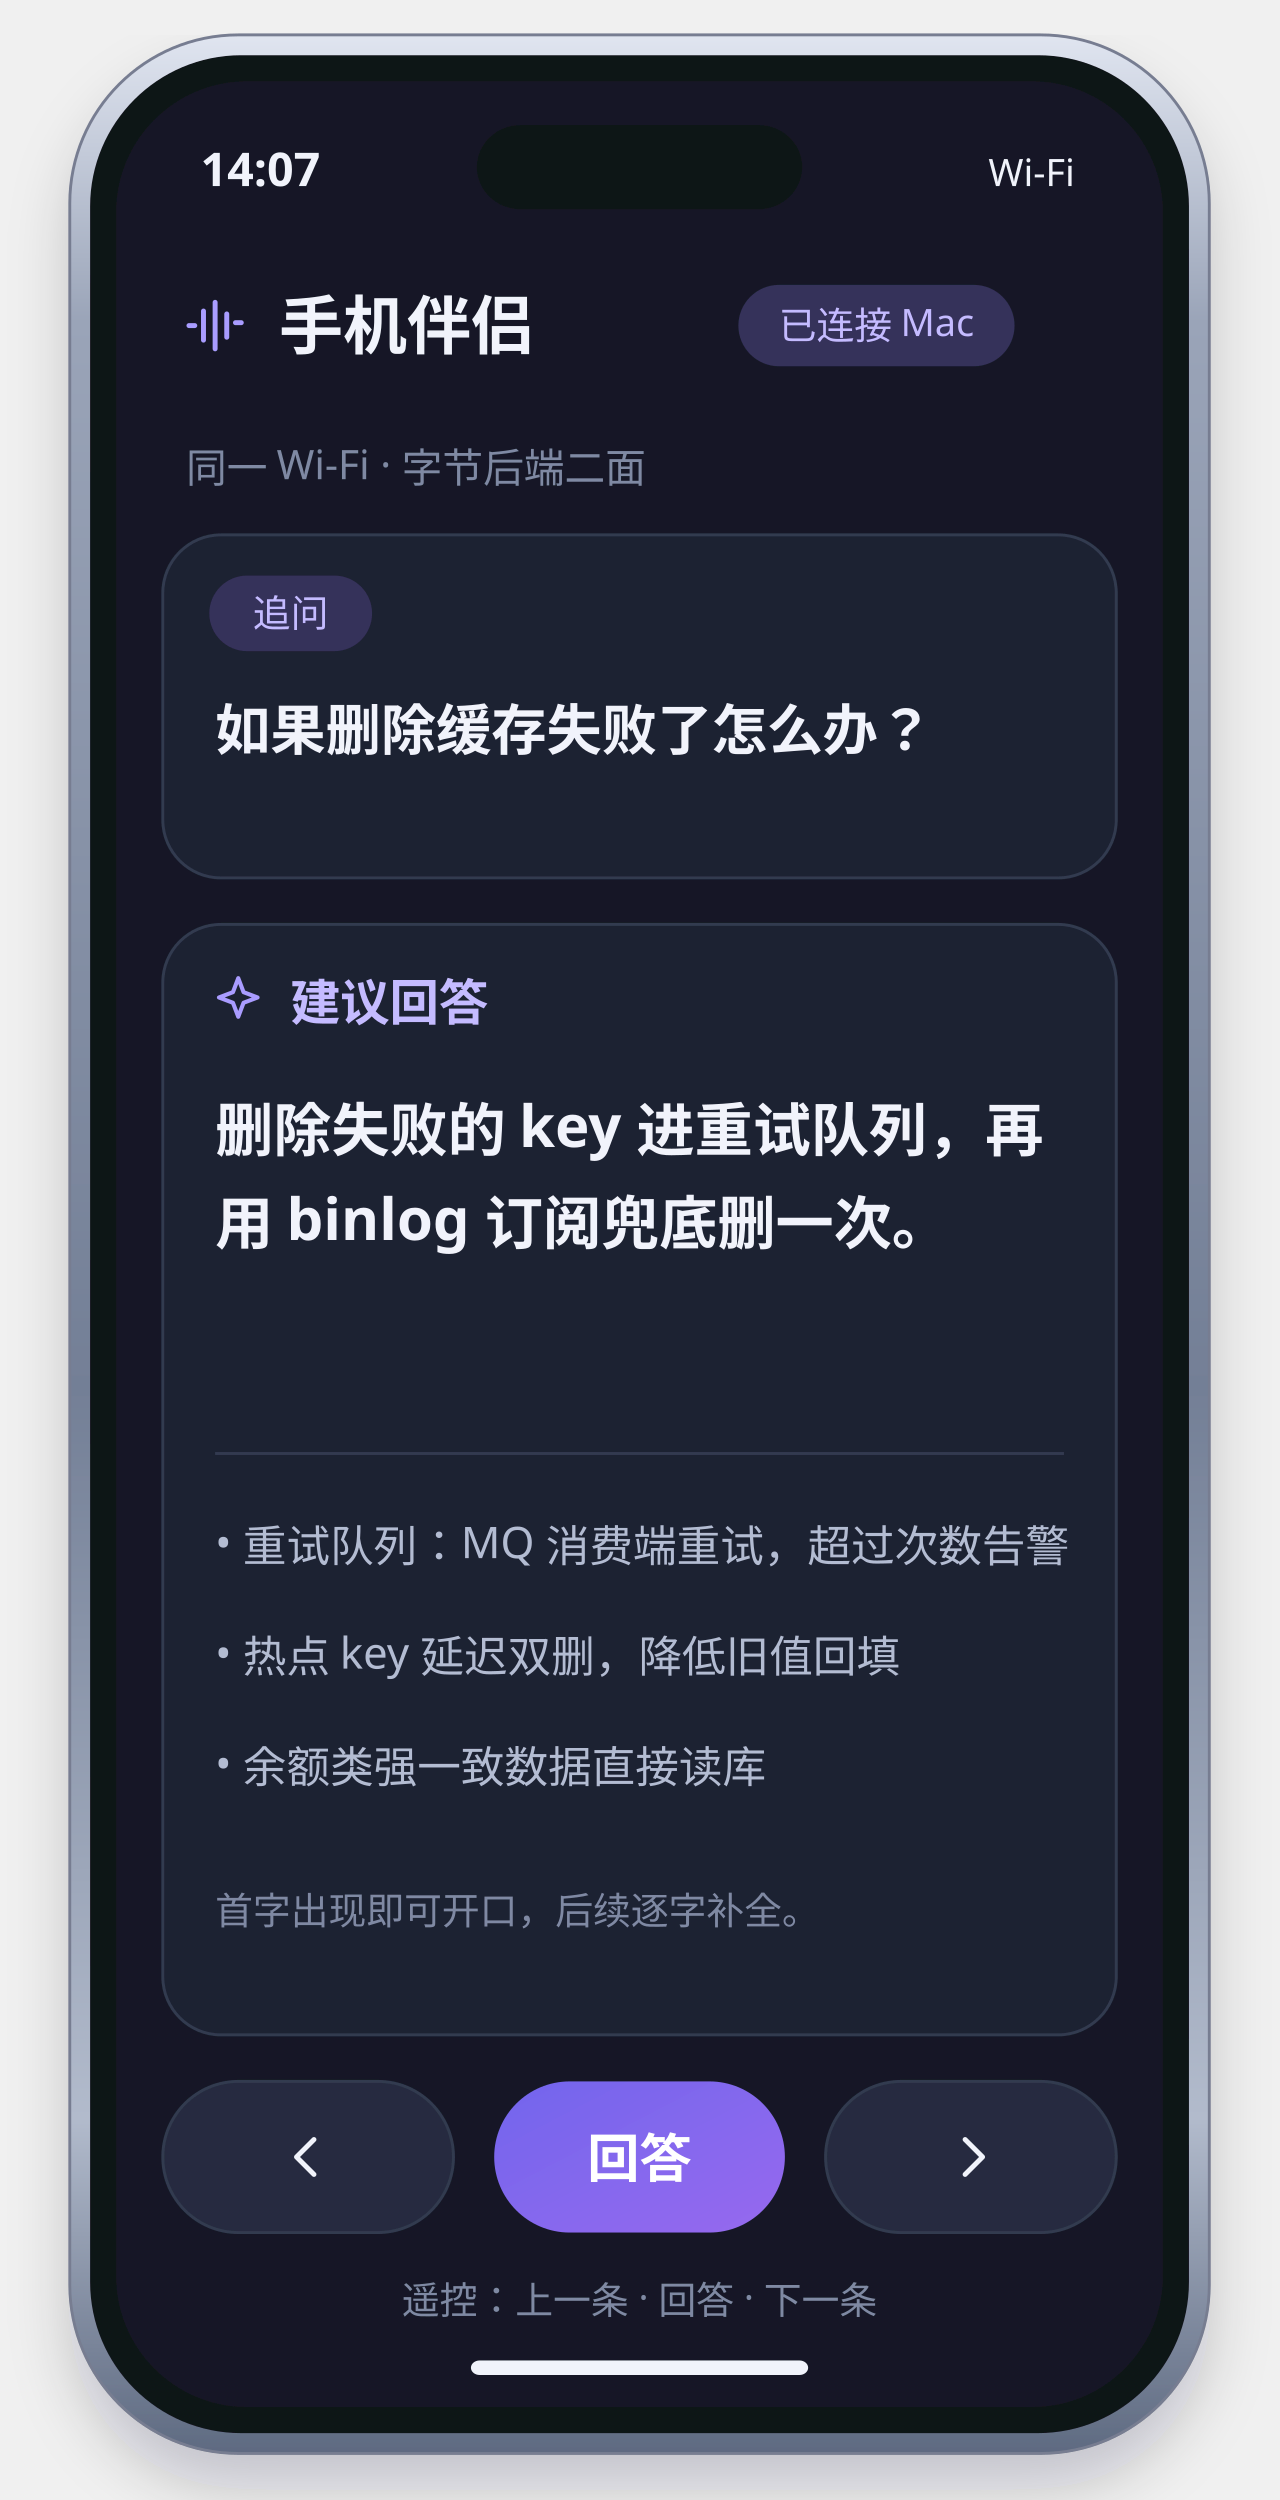
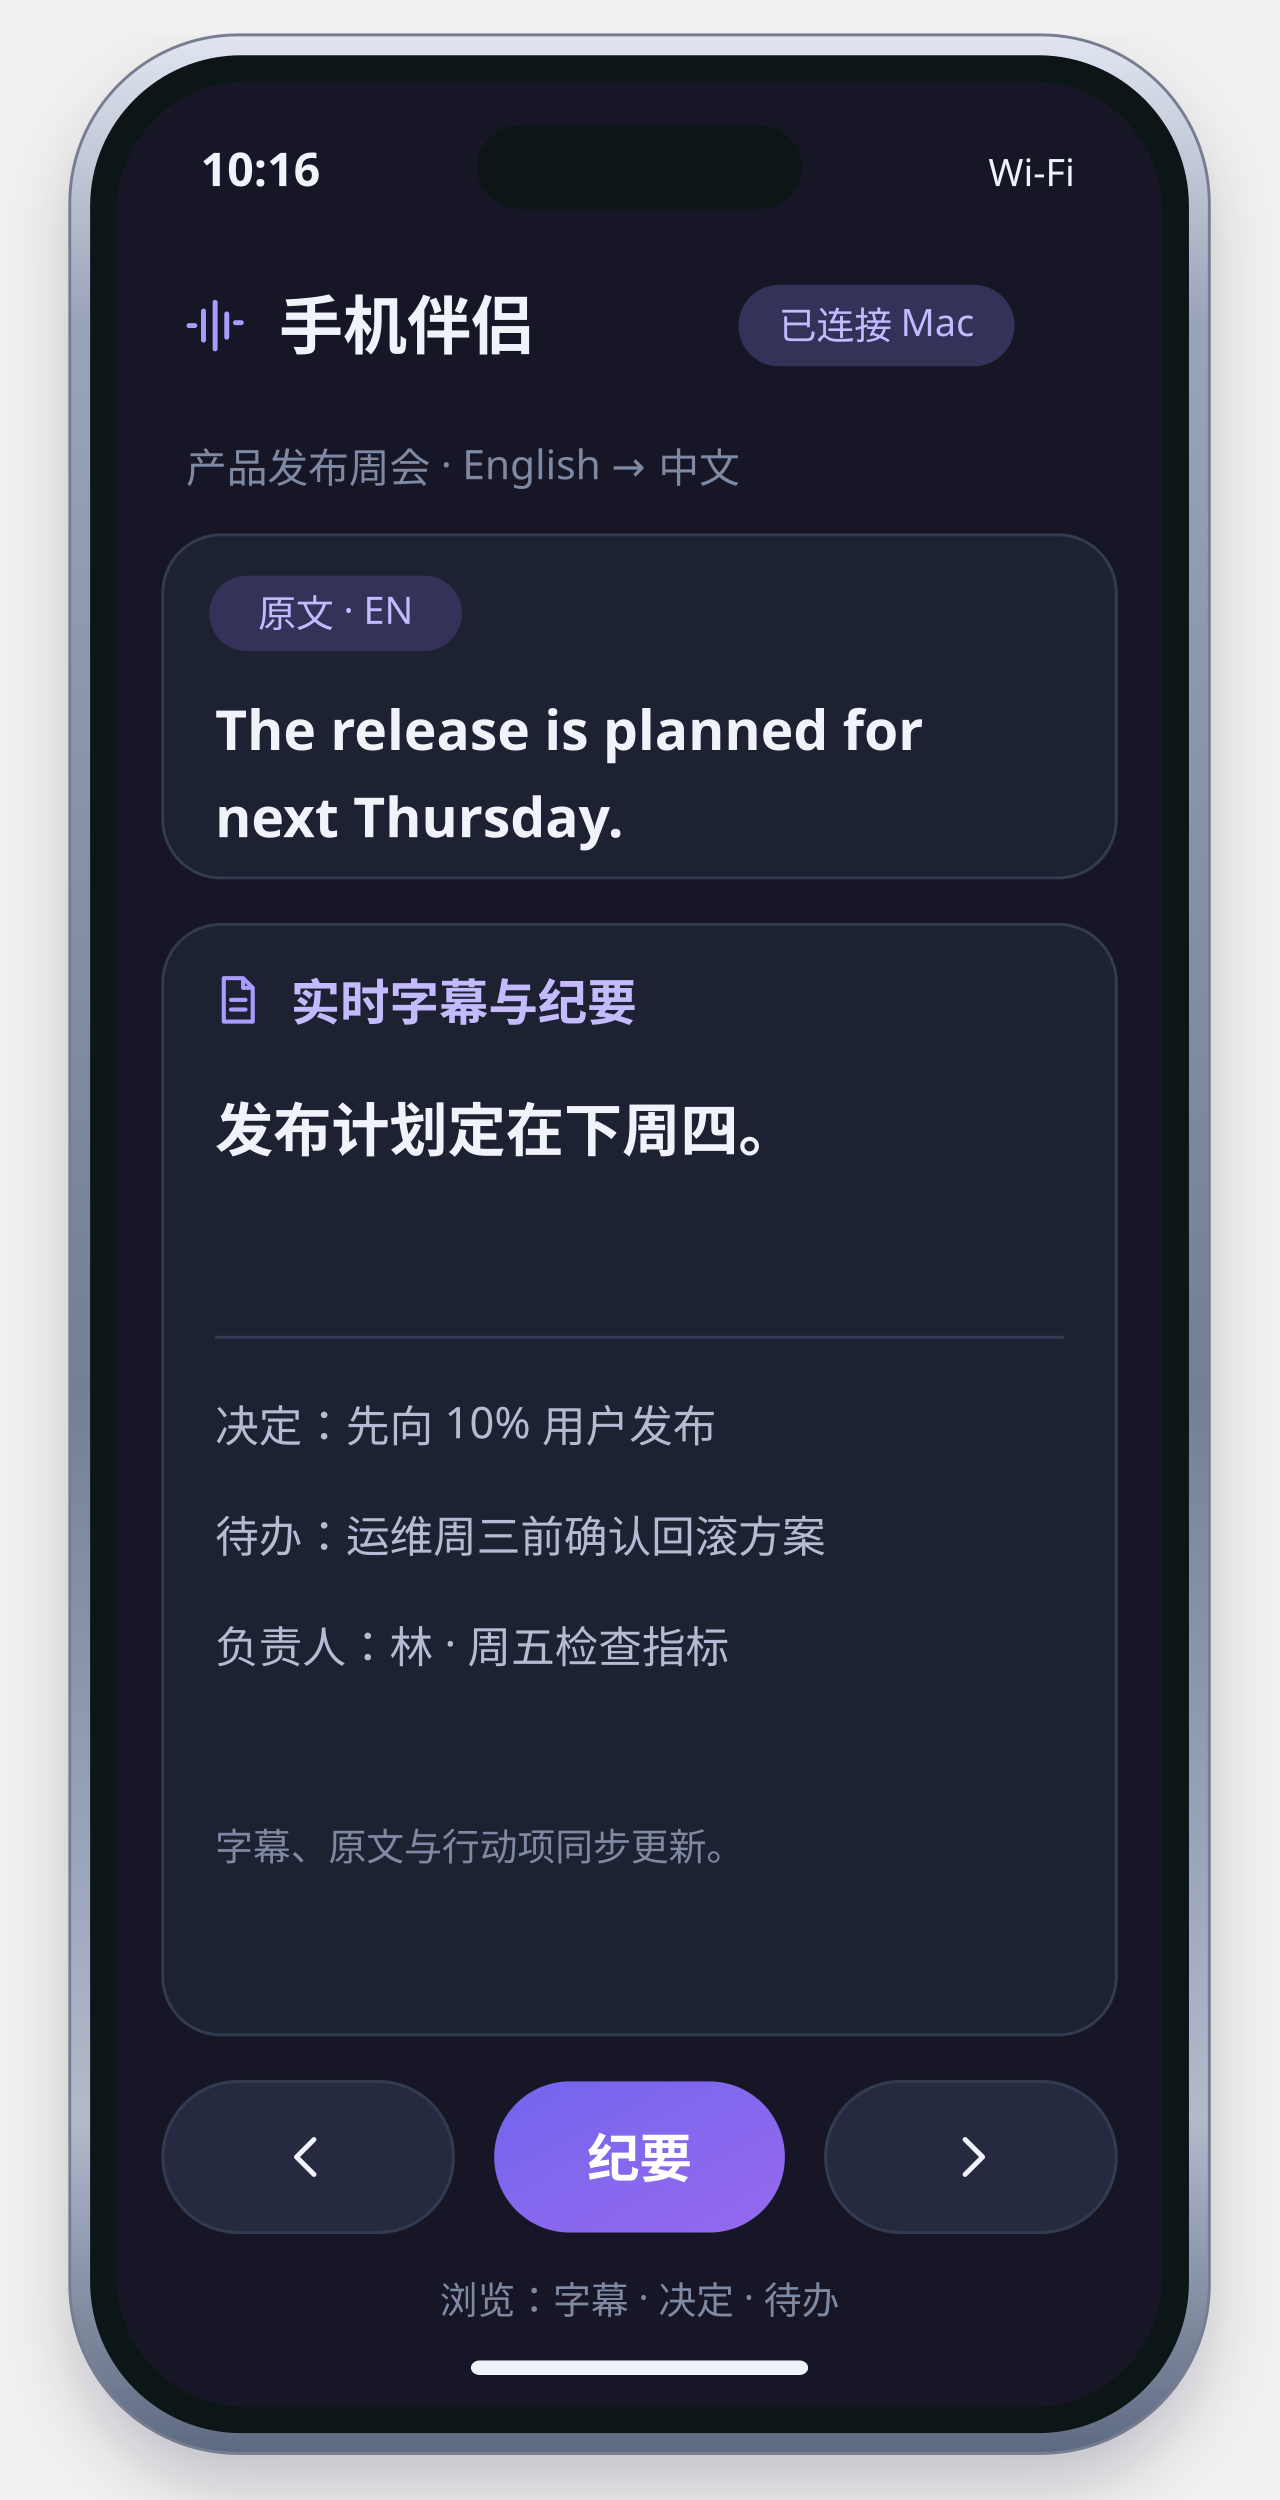
<svg xmlns="http://www.w3.org/2000/svg" width="440" height="860" viewBox="0 0 440 860" fill="none">
  <defs>
    <linearGradient id="accent" x1="0" y1="0" x2="1" y2="1">
      <stop stop-color="#7265ed" />
      <stop offset="1" stop-color="#9769ee" />
    </linearGradient>
    <linearGradient id="canvas" x1="0" y1="0" x2="1" y2="1">
      <stop stop-color="#151926" />
      <stop offset=".7" stop-color="#151926" />
      <stop offset="1" stop-color="#221d3a" />
    </linearGradient>
    <radialGradient id="corner-glow">
      <stop stop-color="#221d3a" stop-opacity=".85" />
      <stop offset="1" stop-color="#221d3a" stop-opacity="0" />
    </radialGradient>
    <linearGradient id="room" x1="0" y1="0" x2="1" y2="1">
      <stop stop-color="#3a4258" />
      <stop offset="1" stop-color="#1f2434" />
    </linearGradient>
    <linearGradient id="metal" x1="0" y1="0" x2="0" y2="1">
      <stop stop-color="#e1e6f1" />
      <stop offset=".12" stop-color="#9aa4b8" />
      <stop offset=".56" stop-color="#737f96" />
      <stop offset=".86" stop-color="#b2bbcc" />
      <stop offset="1" stop-color="#5d6980" />
    </linearGradient>
    <linearGradient id="rim-light" x1="0" y1="0" x2=".7" y2="1">
      <stop stop-color="#fff" stop-opacity=".8" />
      <stop offset=".42" stop-color="#e0e8fb" stop-opacity=".14" />
      <stop offset="1" stop-color="#fff" stop-opacity=".4" />
    </linearGradient>
    <linearGradient id="base" x1="0" y1="0" x2="0" y2="1">
      <stop stop-color="#f0f3fa" />
      <stop offset=".16" stop-color="#c7d0df" />
      <stop offset=".55" stop-color="#a4b0c5" />
      <stop offset="1" stop-color="#67758f" />
    </linearGradient>
    <linearGradient id="notch" x1="0" y1="0" x2="0" y2="1">
      <stop stop-color="#6c7991" />
      <stop offset="1" stop-color="#b8c3d5" />
    </linearGradient>
    <clipPath id="display">
      <rect x="74" y="42" width="1452" height="912" rx="16" />
    </clipPath>
    <filter id="device-shadow" x="-8%" y="-6%" width="116%" height="126%">
      <feDropShadow dx="0" dy="12" stdDeviation="12" flood-color="#0d1426" flood-opacity=".17" />
    </filter>
    <filter id="contact-shadow" x="-10%" y="-100%" width="120%" height="300%">
      <feGaussianBlur stdDeviation="6" />
    </filter>
    <filter id="card-shadow" x="-20%" y="-20%" width="140%" height="160%">
      <feDropShadow dx="0" dy="18" stdDeviation="20" flood-color="#05070d" flood-opacity=".45" />
    </filter>
    <filter id="phone-shadow" x="-20%" y="-10%" width="140%" height="130%">
      <feDropShadow dx="0" dy="12" stdDeviation="10" flood-color="#0d1426" flood-opacity=".18" />
    </filter>
  </defs>
  <g font-family="'HarmonyOS Sans SC','PingFang SC','Microsoft YaHei',sans-serif" text-rendering="geometricPrecision">
    <g filter="url(#phone-shadow)">
      <rect x="24" y="12" width="392" height="832" rx="58" fill="url(#metal)" stroke="#777d91" />
      <rect x="31" y="19" width="378" height="818" rx="52" fill="#101219" stroke="none" />
      <rect x="40" y="28" width="360" height="800" rx="45" fill="#151926" stroke="none" />
      <rect x="164" y="43" width="112" height="29" rx="15" fill="#101219" stroke="none" />
-       <text x="69" y="64" font-size="16" font-weight="600" fill="#f1f3fb">14:07</text>
+       <text x="69" y="64" font-size="16" font-weight="600" fill="#f1f3fb">10:16</text>
      <text x="340" y="64" font-size="13" font-weight="500" fill="#f1f3fb">Wi-Fi</text>
      <g transform="translate(62 100) scale(1)" fill="none" stroke="#a99cff" stroke-width="1.7" stroke-linecap="round" stroke-linejoin="round">
        <path d="M3 12h2m3-5v10m4-13v16m4-12v8m3-5h2" />
      </g>
      <text x="96" y="120" font-size="22" font-weight="600" fill="#f1f3fb">手机伴侣</text>
      <rect x="254" y="98" width="95" height="28" rx="14" fill="#35305a" stroke="none" />
      <text x="301.5" y="116.68" font-size="13" font-weight="500" fill="#c4bbff" text-anchor="middle">已连接 Mac</text>
-       <text x="64" y="166" font-size="14" font-weight="400" fill="#7f89a3">同一 Wi-Fi · 字节后端二面</text>
+       <text x="64" y="166" font-size="14" font-weight="400" fill="#7f89a3">产品发布周会 · English → 中文</text>
      <rect x="56" y="184" width="328" height="118" rx="20" fill="#1d2232" stroke="#323a50" />
-       <rect x="72" y="198" width="56" height="26" rx="13" fill="#35305a" stroke="none" />
-       <text x="100" y="215.68" font-size="13" font-weight="500" fill="#c4bbff" text-anchor="middle">追问</text>
-       <text x="74" y="258" font-size="19" fill="#f1f3fb" font-weight="600">如果删除缓存失败了怎么办？</text>
+       <rect x="72" y="198" width="86.94" height="26" rx="13" fill="#35305a" stroke="none" />
+       <text x="115.47" y="215.68" font-size="13" font-weight="500" fill="#c4bbff" text-anchor="middle">原文 · EN</text>
+       <text x="74" y="258" font-size="19" fill="#f1f3fb" font-weight="600">The release is planned for </text>
+       <text x="74" y="288" font-size="19" fill="#f1f3fb" font-weight="600">next Thursday.</text>
      <rect x="56" y="318" width="328" height="382" rx="20" fill="#1d2232" stroke="#323a50" />
      <g transform="translate(72 334) scale(0.83)" fill="none" stroke="#a99cff" stroke-width="1.7" stroke-linecap="round" stroke-linejoin="round">
-         <path d="m12 3 2.2 5.8L20 11l-5.8 2.2L12 19l-2.2-5.8L4 11l5.8-2.2z" />
+         <path d="M6 3h8l4 4v14H6zM14 3v4h4M9 12h6M9 16h6" />
      </g>
-       <text x="100" y="351" font-size="17" font-weight="600" fill="#c4bbff">建议回答</text>
+       <text x="100" y="351" font-size="17" font-weight="600" fill="#c4bbff">实时字幕与纪要</text>
      <text x="74" y="396" font-size="20" fill="#f1f3fb" font-weight="400">
-         <tspan font-weight="600" fill="#f1f3fb">删除失败的 key 进重试队列，再</tspan>
+         <tspan font-weight="600" fill="#f1f3fb">发布计划定在下周四。</tspan>
      </text>
-       <text x="74" y="428" font-size="20" fill="#f1f3fb" font-weight="400">
-         <tspan font-weight="600" fill="#f1f3fb">用 binlog 订阅兜底删一次。</tspan>
-       </text>
-       <path d="M74 500L366 500" stroke="#323a50" />
-       <text x="74" y="536" font-size="15" fill="#b3bcd2" font-weight="400">• 重试队列：MQ 消费端重试，超过次数告警</text>
-       <text x="74" y="574" font-size="15" fill="#b3bcd2" font-weight="400">• 热点 key 延迟双删，降低旧值回填</text>
-       <text x="74" y="612" font-size="15" fill="#b3bcd2" font-weight="400">• 余额类强一致数据直接读库</text>
-       <text x="74" y="662" font-size="13" fill="#7f89a3" font-weight="400">首字出现即可开口，后续逐字补全。</text>
+       <path d="M74 460L366 460" stroke="#323a50" />
+       <text x="74" y="496" font-size="15" fill="#b3bcd2" font-weight="400">决定：先向 10% 用户发布</text>
+       <text x="74" y="534" font-size="15" fill="#b3bcd2" font-weight="400">待办：运维周三前确认回滚方案</text>
+       <text x="74" y="572" font-size="15" fill="#b3bcd2" font-weight="400">负责人：林 · 周五检查指标</text>
+       <text x="74" y="640" font-size="13" fill="#7f89a3" font-weight="400">字幕、原文与行动项同步更新。</text>
      <rect x="56" y="716" width="100" height="52" rx="26" fill="#262c3f" stroke="#323a50" />
      <g transform="translate(94 730) scale(1)" fill="none" stroke="#f1f3fb" stroke-width="1.7" stroke-linecap="round" stroke-linejoin="round">
        <path d="m14 6-6 6 6 6" />
      </g>
      <rect x="170" y="716" width="100" height="52" rx="26" fill="url(#accent)" stroke="none" />
-       <text x="220" y="749" font-size="18" font-weight="600" fill="#fff" text-anchor="middle">回答</text>
+       <text x="220" y="749" font-size="18" font-weight="600" fill="#fff" text-anchor="middle">纪要</text>
      <rect x="284" y="716" width="100" height="52" rx="26" fill="#262c3f" stroke="#323a50" />
      <g transform="translate(322 730) scale(1)" fill="none" stroke="#f1f3fb" stroke-width="1.7" stroke-linecap="round" stroke-linejoin="round">
        <path d="m10 6 6 6-6 6" />
      </g>
-       <text x="220" y="796" font-size="13" font-weight="400" fill="#7f89a3" text-anchor="middle">遥控：上一条 · 回答 · 下一条</text>
+       <text x="220" y="796" font-size="13" font-weight="400" fill="#7f89a3" text-anchor="middle">浏览：字幕 · 决定 · 待办</text>
      <rect x="162" y="812" width="116" height="5" rx="3" fill="#f1f3fb" stroke="none" />
    </g>
  </g>
</svg>
